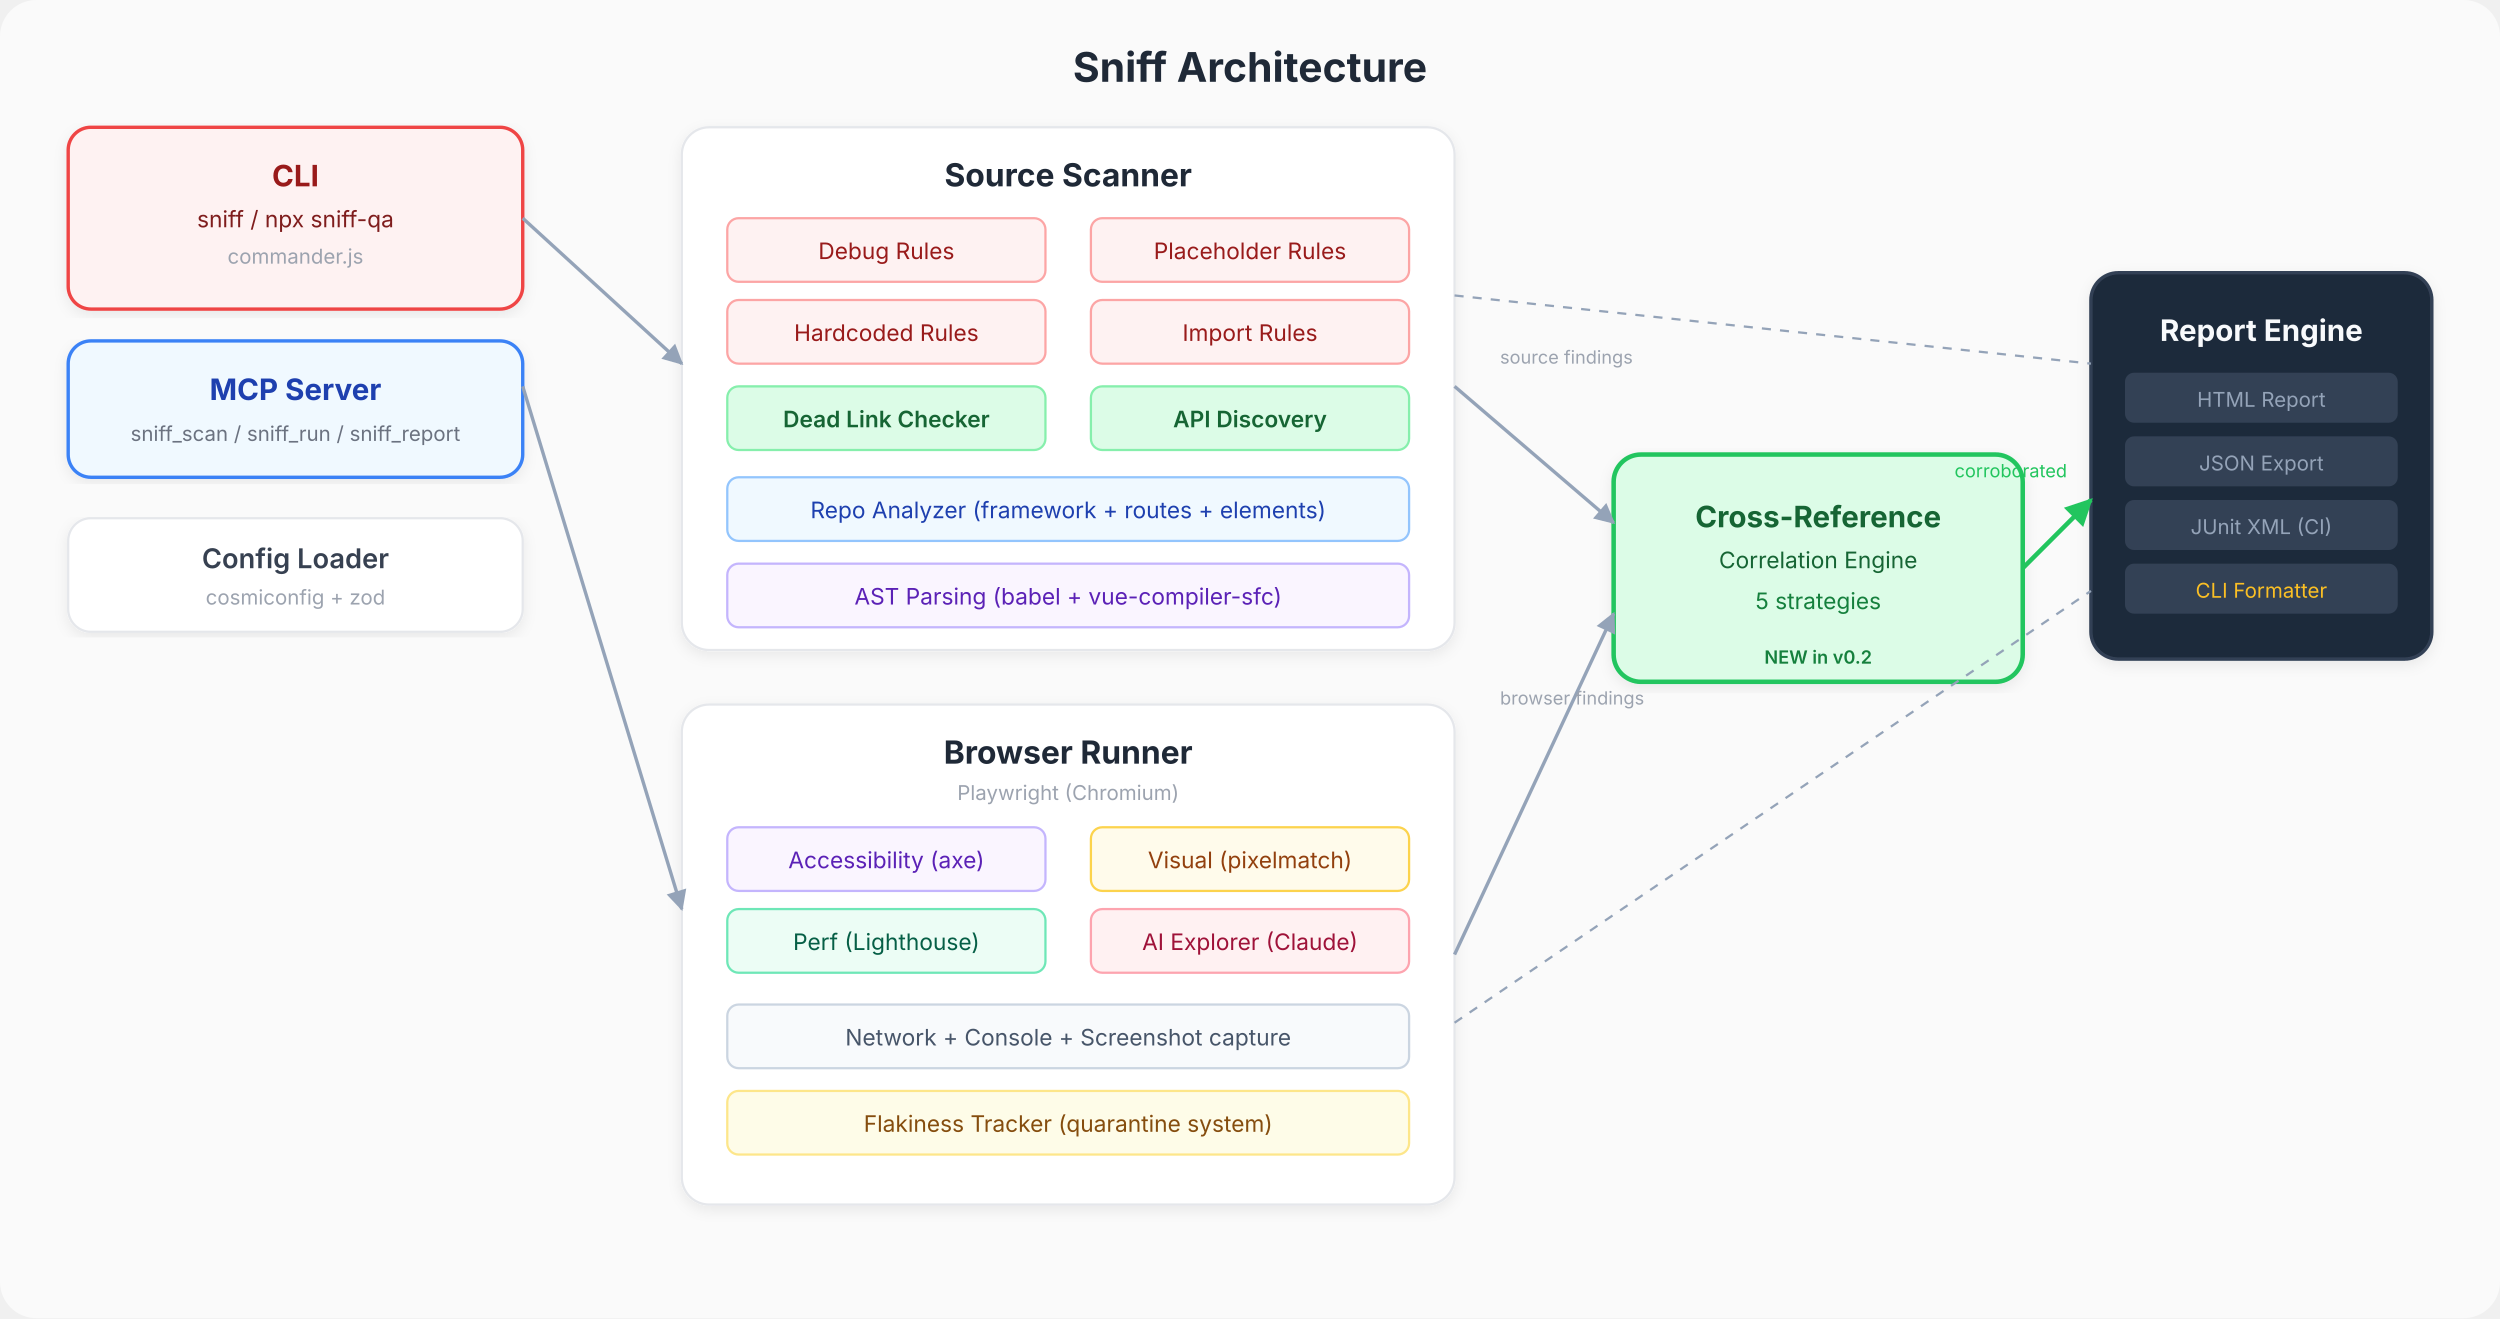
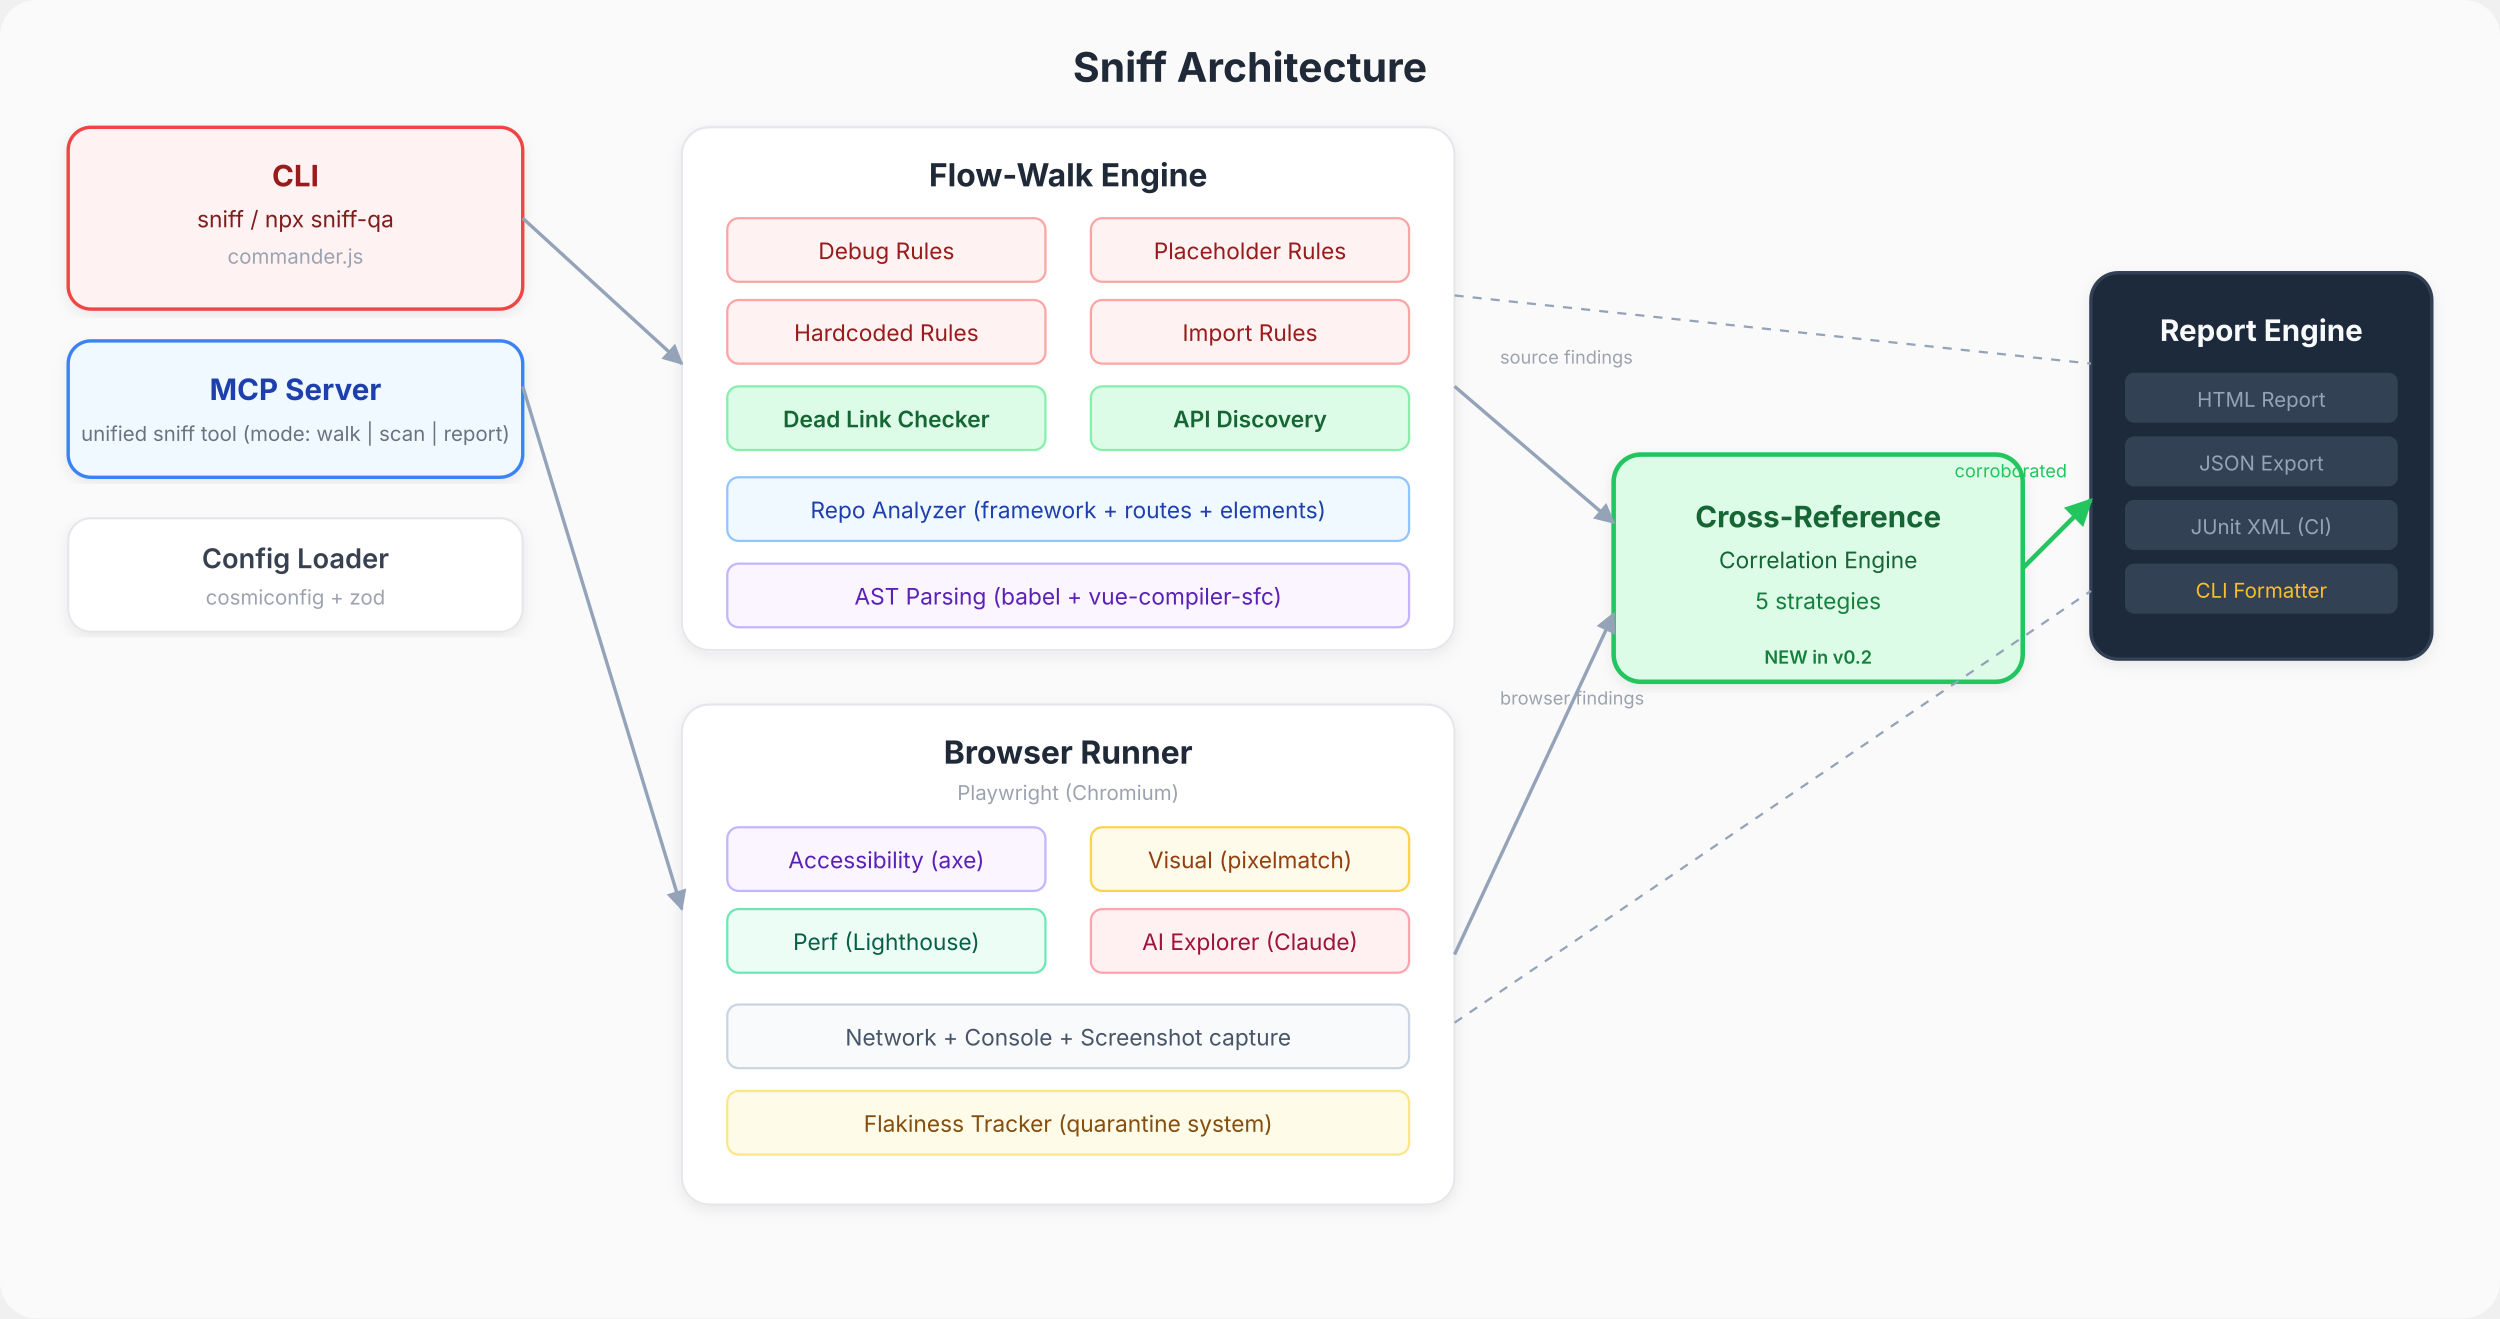
<svg xmlns="http://www.w3.org/2000/svg" viewBox="0 0 1100 580" font-family="-apple-system, system-ui, sans-serif">
  <defs>
    <filter id="s" x="-5%" y="-5%" width="110%" height="110%">
      <feDropShadow dx="0" dy="2" stdDeviation="3" flood-color="#00000012" />
    </filter>
    <marker id="a" viewBox="0 0 10 10" refX="9" refY="5" markerWidth="6" markerHeight="6" orient="auto">
      <path d="M0 0L10 5L0 10z" fill="#94a3b8" />
    </marker>
    <marker id="ag" viewBox="0 0 10 10" refX="9" refY="5" markerWidth="6" markerHeight="6" orient="auto">
      <path d="M0 0L10 5L0 10z" fill="#22c55e" />
    </marker>
  </defs>
  <rect width="1100" height="580" rx="16" fill="#fafafa" />
  <text x="550" y="36" text-anchor="middle" font-size="18" font-weight="700" fill="#1f2937">Sniff Architecture</text>
  <rect x="30" y="56" width="200" height="80" rx="10" fill="#fef2f2" stroke="#ef4444" stroke-width="1.5" filter="url(#s)" />
  <text x="130" y="82" text-anchor="middle" font-size="13" font-weight="700" fill="#991b1b">CLI</text>
  <text x="130" y="100" text-anchor="middle" font-size="10" fill="#7f1d1d">sniff / npx sniff-qa</text>
  <text x="130" y="116" text-anchor="middle" font-size="9" fill="#9ca3af">commander.js</text>
  <rect x="30" y="150" width="200" height="60" rx="10" fill="#f0f9ff" stroke="#3b82f6" stroke-width="1.5" filter="url(#s)" />
  <text x="130" y="176" text-anchor="middle" font-size="13" font-weight="700" fill="#1e40af">MCP Server</text>
-   <text x="130" y="194" text-anchor="middle" font-size="9" fill="#6b7280">sniff_scan / sniff_run / sniff_report</text>
+   <text x="130" y="194" text-anchor="middle" font-size="9" fill="#6b7280">unified sniff tool (mode: walk | scan | report)</text>
  <rect x="30" y="228" width="200" height="50" rx="10" fill="#fff" stroke="#e5e7eb" stroke-width="1" filter="url(#s)" />
  <text x="130" y="250" text-anchor="middle" font-size="12" font-weight="600" fill="#374151">Config Loader</text>
  <text x="130" y="266" text-anchor="middle" font-size="9" fill="#9ca3af">cosmiconfig + zod</text>
  <rect x="300" y="56" width="340" height="230" rx="12" fill="#fff" stroke="#e5e7eb" stroke-width="1" filter="url(#s)" />
-   <text x="470" y="82" text-anchor="middle" font-size="14" font-weight="700" fill="#1f2937">Source Scanner</text>
+   <text x="470" y="82" text-anchor="middle" font-size="14" font-weight="700" fill="#1f2937">Flow-Walk Engine</text>
  <rect x="320" y="96" width="140" height="28" rx="5" fill="#fef2f2" stroke="#fca5a5" />
  <text x="390" y="114" text-anchor="middle" font-size="10" fill="#991b1b">Debug Rules</text>
  <rect x="480" y="96" width="140" height="28" rx="5" fill="#fef2f2" stroke="#fca5a5" />
  <text x="550" y="114" text-anchor="middle" font-size="10" fill="#991b1b">Placeholder Rules</text>
  <rect x="320" y="132" width="140" height="28" rx="5" fill="#fef2f2" stroke="#fca5a5" />
  <text x="390" y="150" text-anchor="middle" font-size="10" fill="#991b1b">Hardcoded Rules</text>
  <rect x="480" y="132" width="140" height="28" rx="5" fill="#fef2f2" stroke="#fca5a5" />
  <text x="550" y="150" text-anchor="middle" font-size="10" fill="#991b1b">Import Rules</text>
  <rect x="320" y="170" width="140" height="28" rx="5" fill="#dcfce7" stroke="#86efac" />
  <text x="390" y="188" text-anchor="middle" font-size="10" font-weight="600" fill="#166534">Dead Link Checker</text>
  <rect x="480" y="170" width="140" height="28" rx="5" fill="#dcfce7" stroke="#86efac" />
  <text x="550" y="188" text-anchor="middle" font-size="10" font-weight="600" fill="#166534">API Discovery</text>
  <rect x="320" y="210" width="300" height="28" rx="5" fill="#f0f9ff" stroke="#93c5fd" />
  <text x="470" y="228" text-anchor="middle" font-size="10" fill="#1e40af">Repo Analyzer (framework + routes + elements)</text>
  <rect x="320" y="248" width="300" height="28" rx="5" fill="#faf5ff" stroke="#c4b5fd" />
  <text x="470" y="266" text-anchor="middle" font-size="10" fill="#5b21b6">AST Parsing (babel + vue-compiler-sfc)</text>
  <rect x="300" y="310" width="340" height="220" rx="12" fill="#fff" stroke="#e5e7eb" stroke-width="1" filter="url(#s)" />
  <text x="470" y="336" text-anchor="middle" font-size="14" font-weight="700" fill="#1f2937">Browser Runner</text>
  <text x="470" y="352" text-anchor="middle" font-size="9" fill="#9ca3af">Playwright (Chromium)</text>
  <rect x="320" y="364" width="140" height="28" rx="5" fill="#faf5ff" stroke="#c4b5fd" />
  <text x="390" y="382" text-anchor="middle" font-size="10" fill="#5b21b6">Accessibility (axe)</text>
  <rect x="480" y="364" width="140" height="28" rx="5" fill="#fffbeb" stroke="#fcd34d" />
  <text x="550" y="382" text-anchor="middle" font-size="10" fill="#92400e">Visual (pixelmatch)</text>
  <rect x="320" y="400" width="140" height="28" rx="5" fill="#ecfdf5" stroke="#6ee7b7" />
  <text x="390" y="418" text-anchor="middle" font-size="10" fill="#065f46">Perf (Lighthouse)</text>
  <rect x="480" y="400" width="140" height="28" rx="5" fill="#fff1f2" stroke="#fda4af" />
  <text x="550" y="418" text-anchor="middle" font-size="10" fill="#9f1239">AI Explorer (Claude)</text>
  <rect x="320" y="442" width="300" height="28" rx="5" fill="#f8fafc" stroke="#cbd5e1" />
  <text x="470" y="460" text-anchor="middle" font-size="10" fill="#475569">Network + Console + Screenshot capture</text>
  <rect x="320" y="480" width="300" height="28" rx="5" fill="#fefce8" stroke="#fde68a" />
  <text x="470" y="498" text-anchor="middle" font-size="10" fill="#854d0e">Flakiness Tracker (quarantine system)</text>
  <rect x="710" y="200" width="180" height="100" rx="12" fill="#dcfce7" stroke="#22c55e" stroke-width="2" filter="url(#s)" />
  <text x="800" y="232" text-anchor="middle" font-size="13" font-weight="700" fill="#166534">Cross-Reference</text>
  <text x="800" y="250" text-anchor="middle" font-size="10" fill="#166534">Correlation Engine</text>
  <text x="800" y="268" text-anchor="middle" font-size="10" fill="#15803d">5 strategies</text>
  <text x="800" y="292" text-anchor="middle" font-size="8" font-weight="600" fill="#15803d">NEW in v0.2</text>
  <rect x="920" y="120" width="150" height="170" rx="12" fill="#1e293b" stroke="#334155" stroke-width="1.5" filter="url(#s)" />
  <text x="995" y="150" text-anchor="middle" font-size="13" font-weight="700" fill="#f8fafc">Report Engine</text>
  <rect x="935" y="164" width="120" height="22" rx="4" fill="#334155" />
  <text x="995" y="179" text-anchor="middle" font-size="9" fill="#94a3b8">HTML Report</text>
  <rect x="935" y="192" width="120" height="22" rx="4" fill="#334155" />
  <text x="995" y="207" text-anchor="middle" font-size="9" fill="#94a3b8">JSON Export</text>
  <rect x="935" y="220" width="120" height="22" rx="4" fill="#334155" />
  <text x="995" y="235" text-anchor="middle" font-size="9" fill="#94a3b8">JUnit XML (CI)</text>
  <rect x="935" y="248" width="120" height="22" rx="4" fill="#334155" />
  <text x="995" y="263" text-anchor="middle" font-size="9" fill="#fbbf24">CLI Formatter</text>
  <line x1="230" y1="96" x2="300" y2="160" stroke="#94a3b8" stroke-width="1.5" marker-end="url(#a)" />
  <line x1="230" y1="170" x2="300" y2="400" stroke="#94a3b8" stroke-width="1.5" marker-end="url(#a)" />
  <line x1="640" y1="170" x2="710" y2="230" stroke="#94a3b8" stroke-width="1.5" marker-end="url(#a)" />
  <line x1="640" y1="420" x2="710" y2="270" stroke="#94a3b8" stroke-width="1.5" marker-end="url(#a)" />
  <line x1="890" y1="250" x2="920" y2="220" stroke="#22c55e" stroke-width="2" marker-end="url(#ag)" />
  <line x1="640" y1="130" x2="920" y2="160" stroke="#94a3b8" stroke-width="1" stroke-dasharray="4" />
  <line x1="640" y1="450" x2="920" y2="260" stroke="#94a3b8" stroke-width="1" stroke-dasharray="4" />
  <text x="660" y="160" font-size="8" fill="#9ca3af">source findings</text>
  <text x="660" y="310" font-size="8" fill="#9ca3af">browser findings</text>
  <text x="860" y="210" font-size="8" fill="#22c55e">corroborated</text>
</svg>
